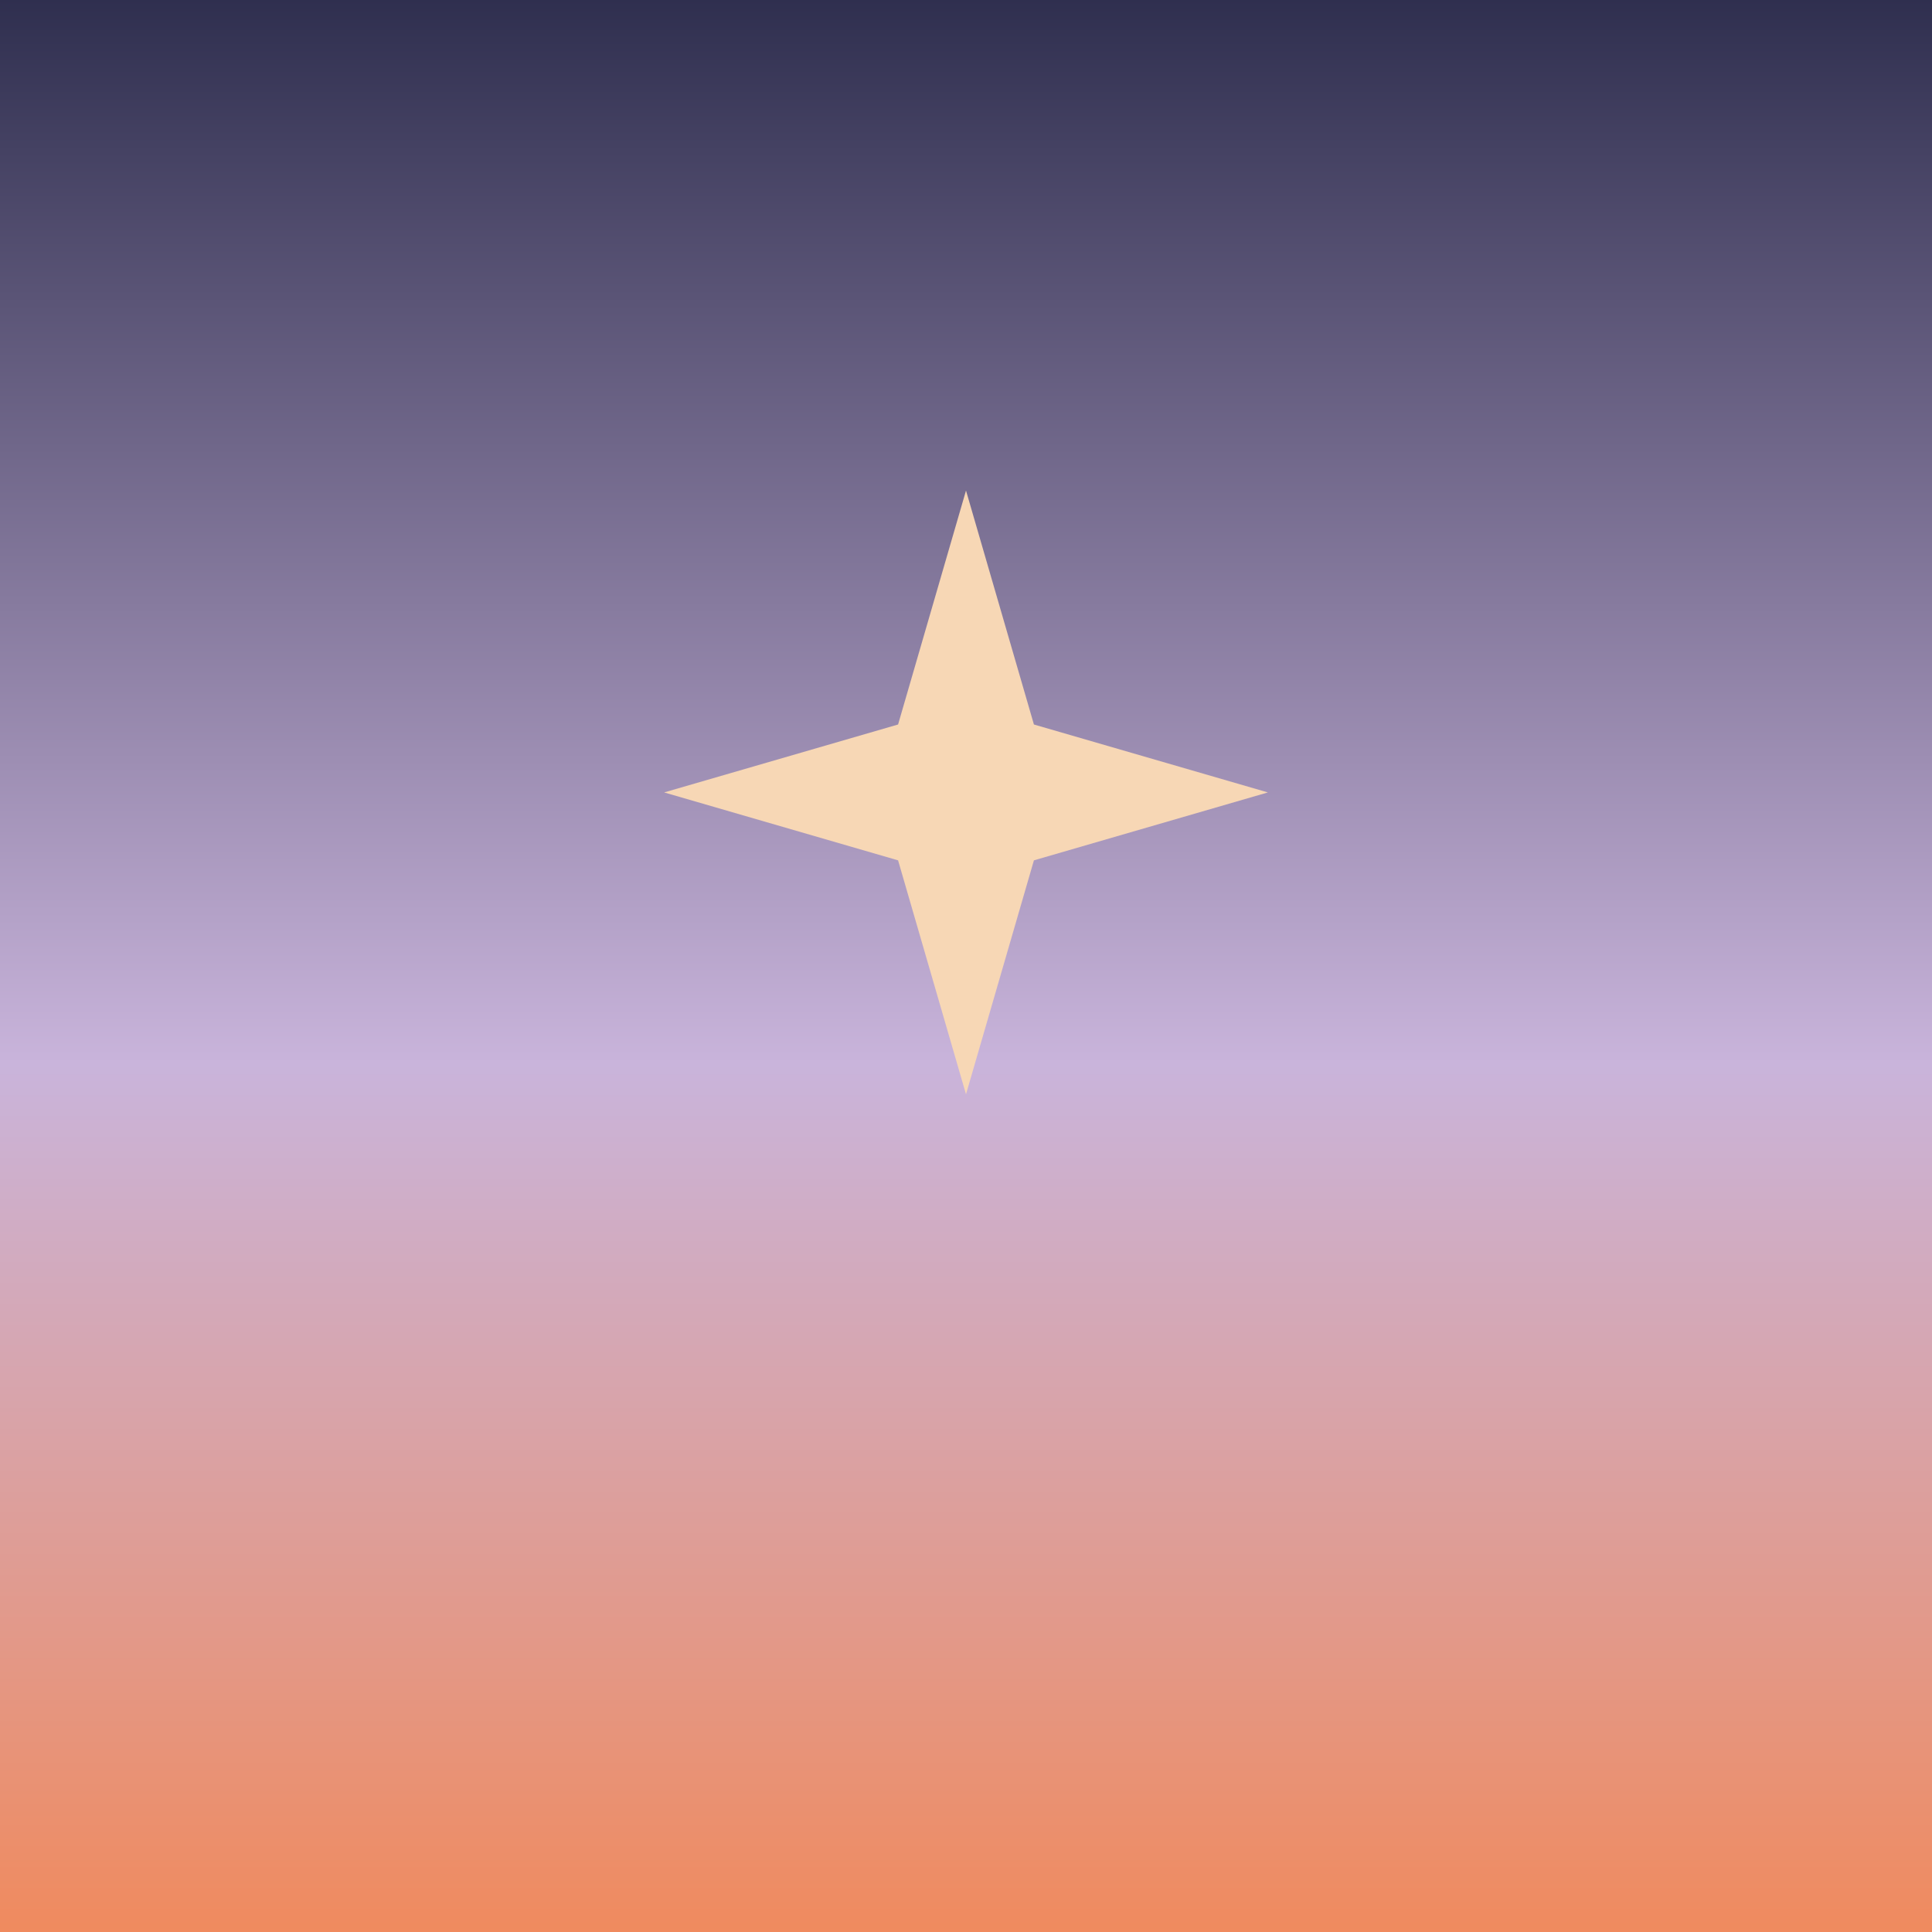
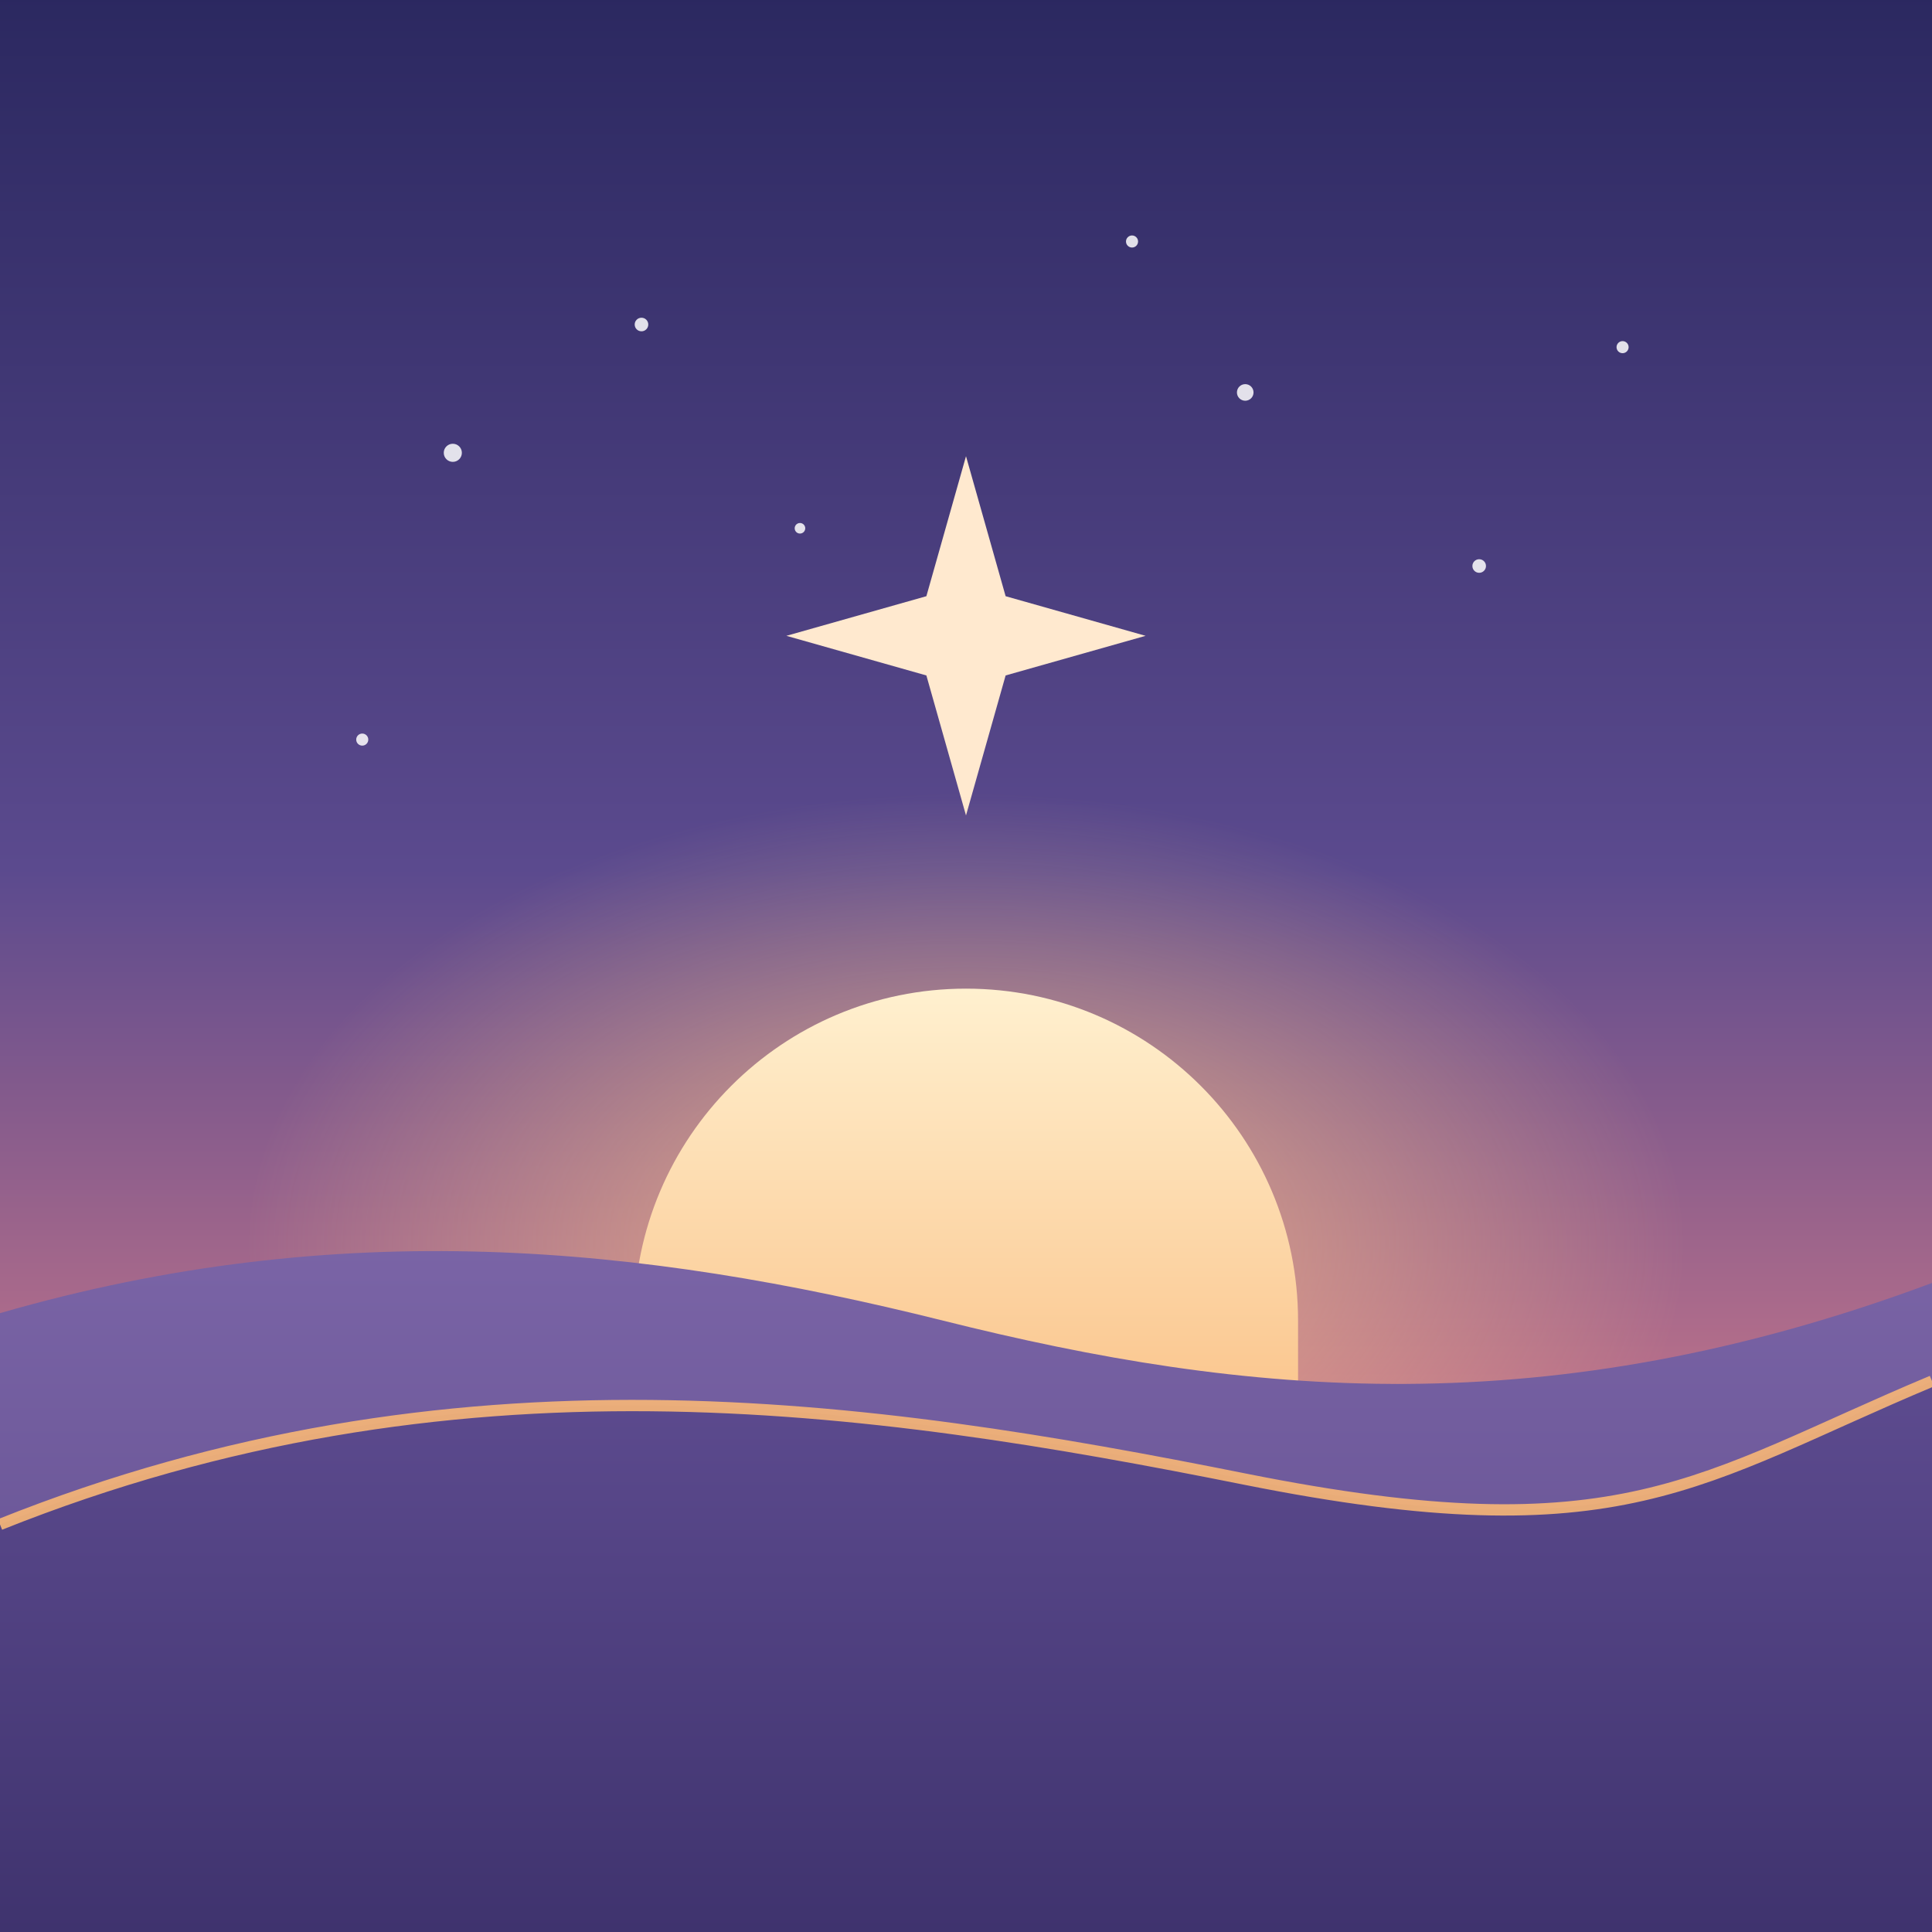
<svg xmlns="http://www.w3.org/2000/svg" viewBox="0 0 512 512">
  <defs>
-     <linearGradient id="g" x1="0" y1="0" x2="0" y2="1">
-       <stop offset="0" stop-color="#2E2E4E" />
-       <stop offset=".55" stop-color="#C9B4DB" />
-       <stop offset="1" stop-color="#F08A5D" />
+     <linearGradient id="bg" x1="0" y1="0" x2="0" y2="1">
+       <stop offset="0" stop-color="#2b2860" />
+       <stop offset=".45" stop-color="#5b4a8e" />
+       <stop offset=".72" stop-color="#b9708a" />
+       <stop offset="1" stop-color="#f4a36b" />
    </linearGradient>
+     <radialGradient id="halo" cx=".5" cy=".5" r=".5">
+       <stop offset="0" stop-color="#ffc98a" stop-opacity=".75" />
+       <stop offset="1" stop-color="#ffc98a" stop-opacity="0" />
+     </radialGradient>
+     <linearGradient id="sun" x1="0" y1="0" x2="0" y2="1">
+       <stop offset="0" stop-color="#fff0cf" />
+       <stop offset="1" stop-color="#f9b777" />
+     </linearGradient>
+     <linearGradient id="hill1" x1="0" y1="0" x2="0" y2="1">
+       <stop offset="0" stop-color="#7a64a6" />
+       <stop offset="1" stop-color="#5a4888" />
+     </linearGradient>
+     <linearGradient id="hill2" x1="0" y1="0" x2="0" y2="1">
+       <stop offset="0" stop-color="#5d4b8f" />
+       <stop offset="1" stop-color="#3f336e" />
+     </linearGradient>
+     <clipPath id="sky">
+       <rect width="512" height="512" />
+     </clipPath>
  </defs>
-   <rect width="512" height="512" fill="url(#g)" />
-   <path d="M256 130l18 62 62 18-62 18-18 62-18-62-62-18 62-18z" fill="#F7D7B5" />
+   <rect width="512" height="512" fill="url(#bg)" />
+   <g fill="#fff" opacity=".85">
+     <circle cx="120" cy="120" r="2.4" />
+     <circle cx="170" cy="86" r="1.8" />
+     <circle cx="330" cy="104" r="2.2" />
+     <circle cx="392" cy="150" r="1.8" />
+     <circle cx="96" cy="196" r="1.6" />
+     <circle cx="430" cy="92" r="1.6" />
+     <circle cx="300" cy="64" r="1.6" />
+     <circle cx="212" cy="140" r="1.4" />
+   </g>
+   <path transform="translate(256 158) scale(.7) translate(-256 -165)" d="M256 112l15 53 53 15-53 15-15 53-15-53-53-15 53-15z" fill="#ffe9cf" />
+   <ellipse cx="256" cy="330" rx="190" ry="120" fill="url(#halo)" />
+   <g clip-path="url(#sky)">
+     <path d="M168 350a88 88 0 0 1 176 0v60H168z" fill="url(#sun)" />
+     <path d="M0 348C90 322 170 330 250 350S410 378 512 340V512H0z" fill="url(#hill1)" />
+     <path d="M0 404C120 356 230 372 330 392S450 392 512 366V512H0z" fill="url(#hill2)" />
+     <path d="M0 404C120 356 230 372 330 392S450 392 512 366" fill="none" stroke="#f9b777" stroke-width="3" stroke-opacity=".9" />
+   </g>
</svg>
